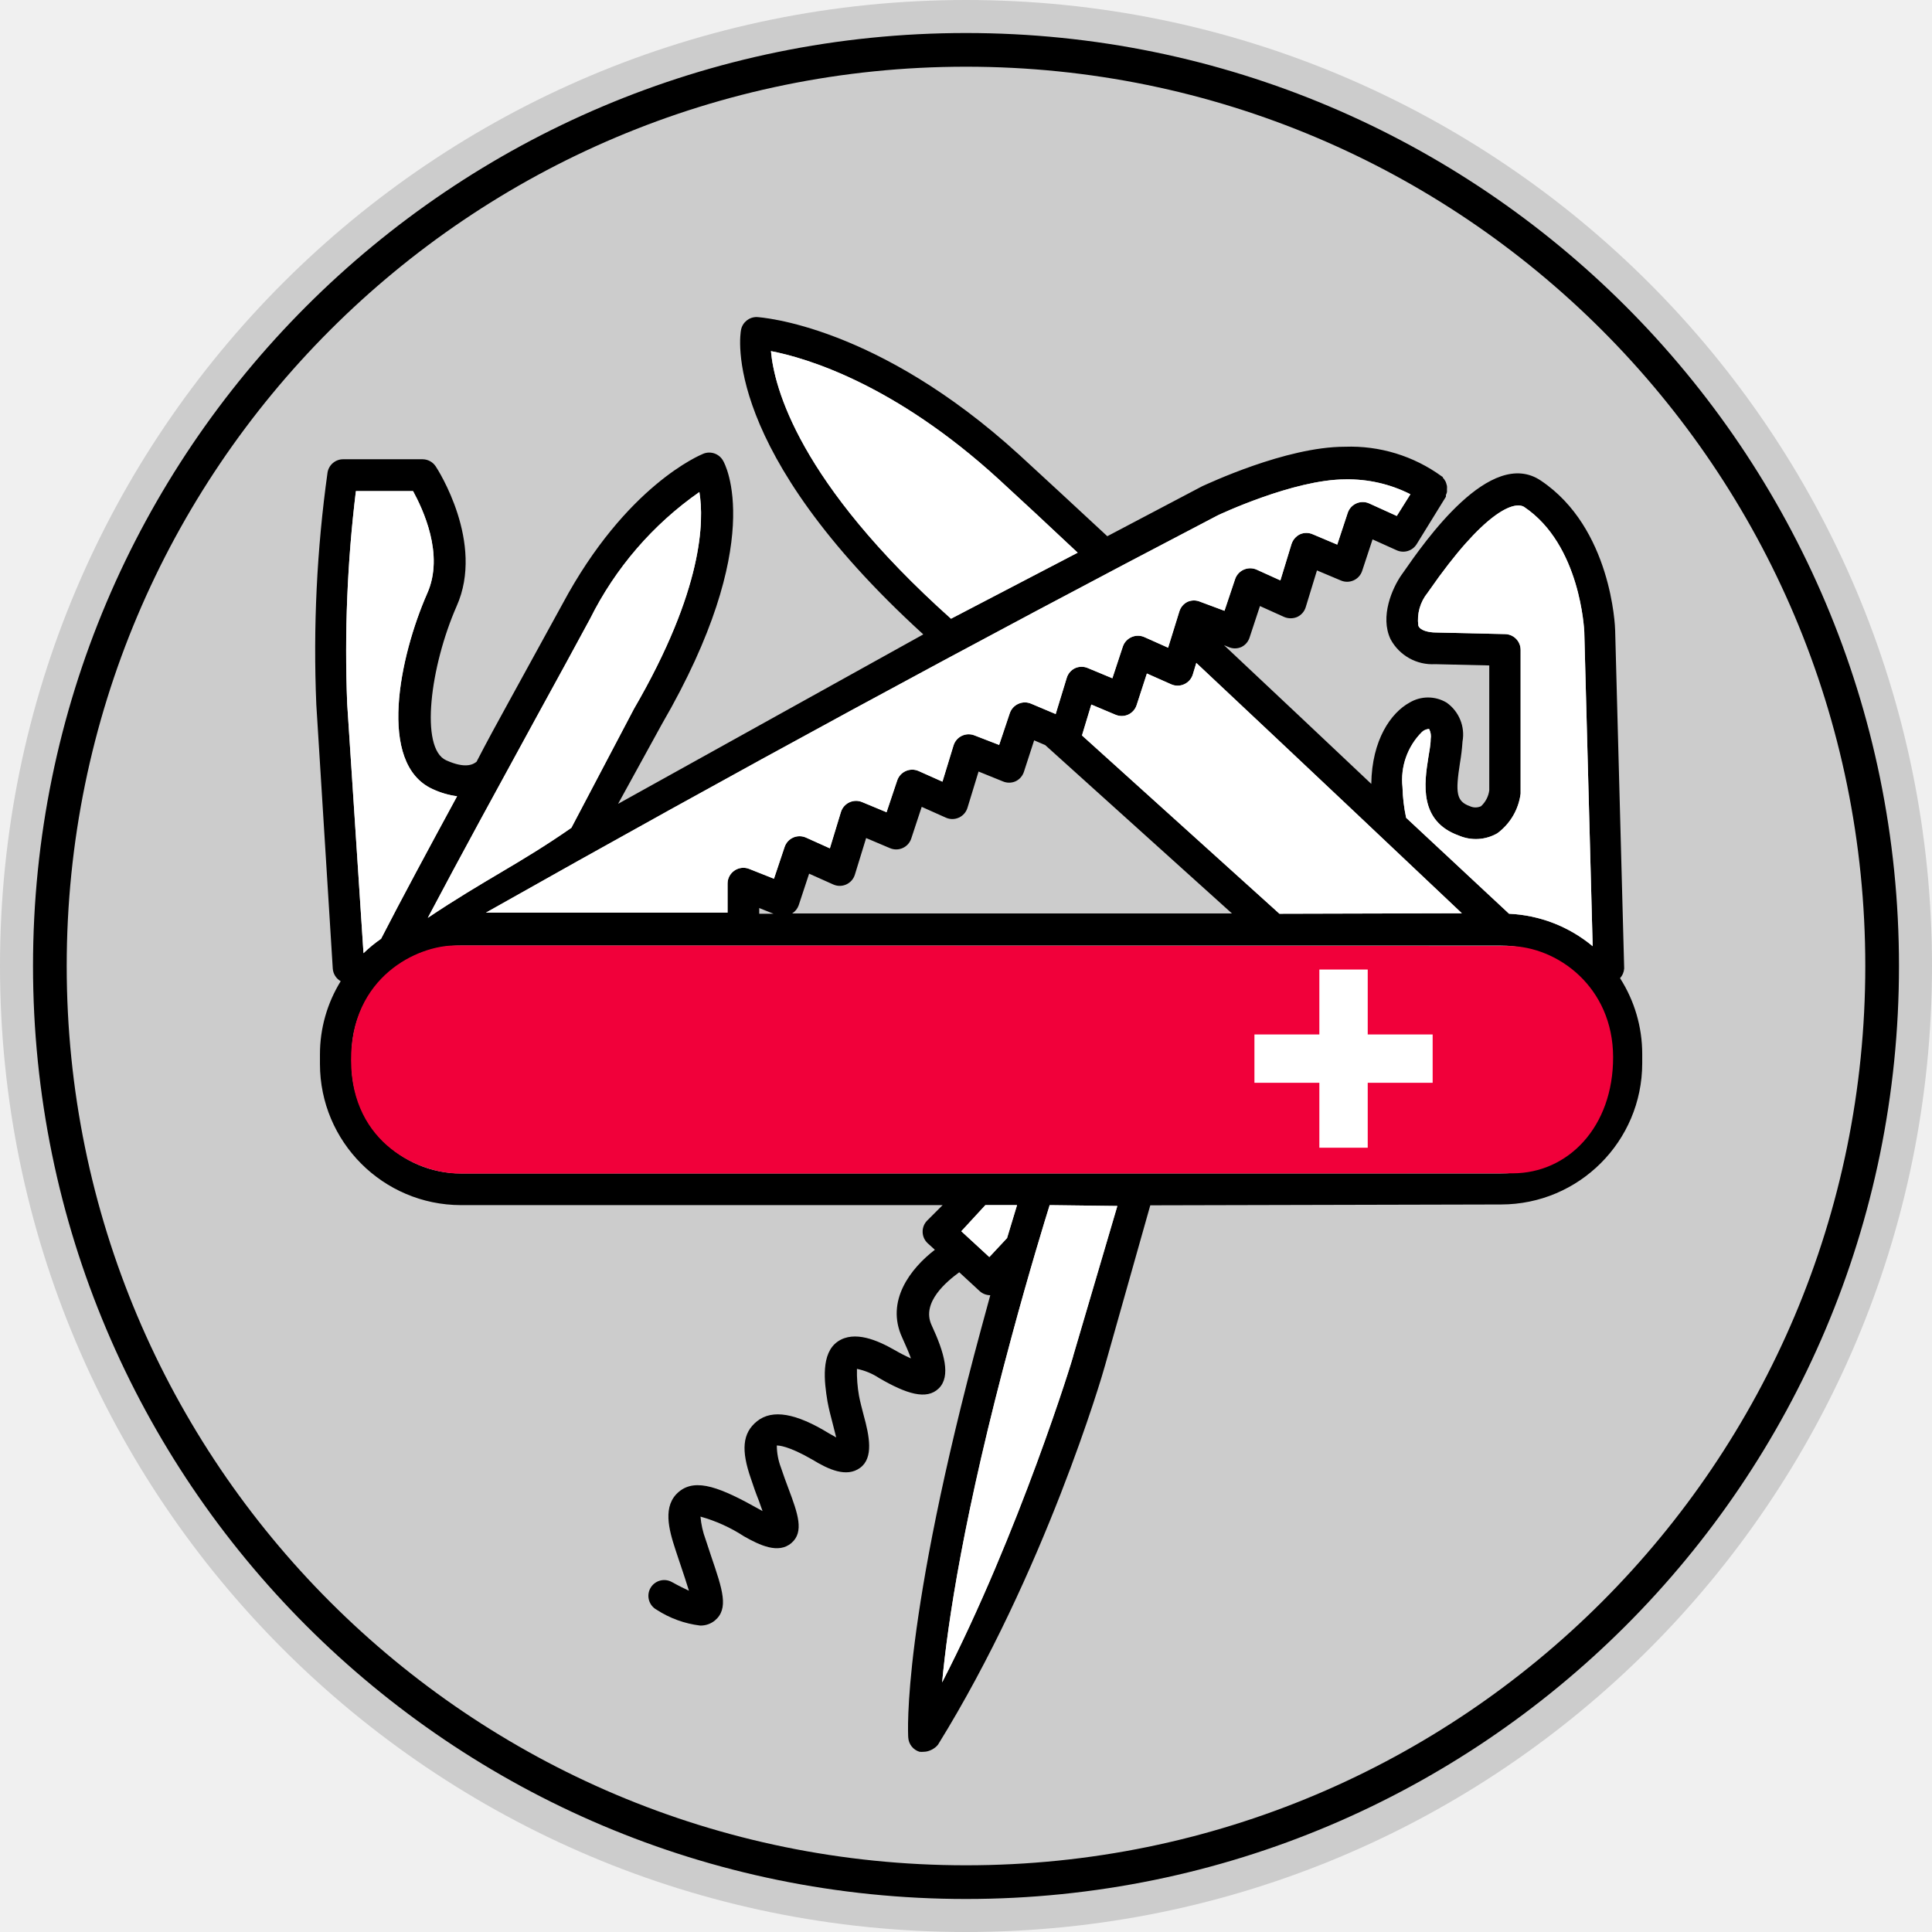
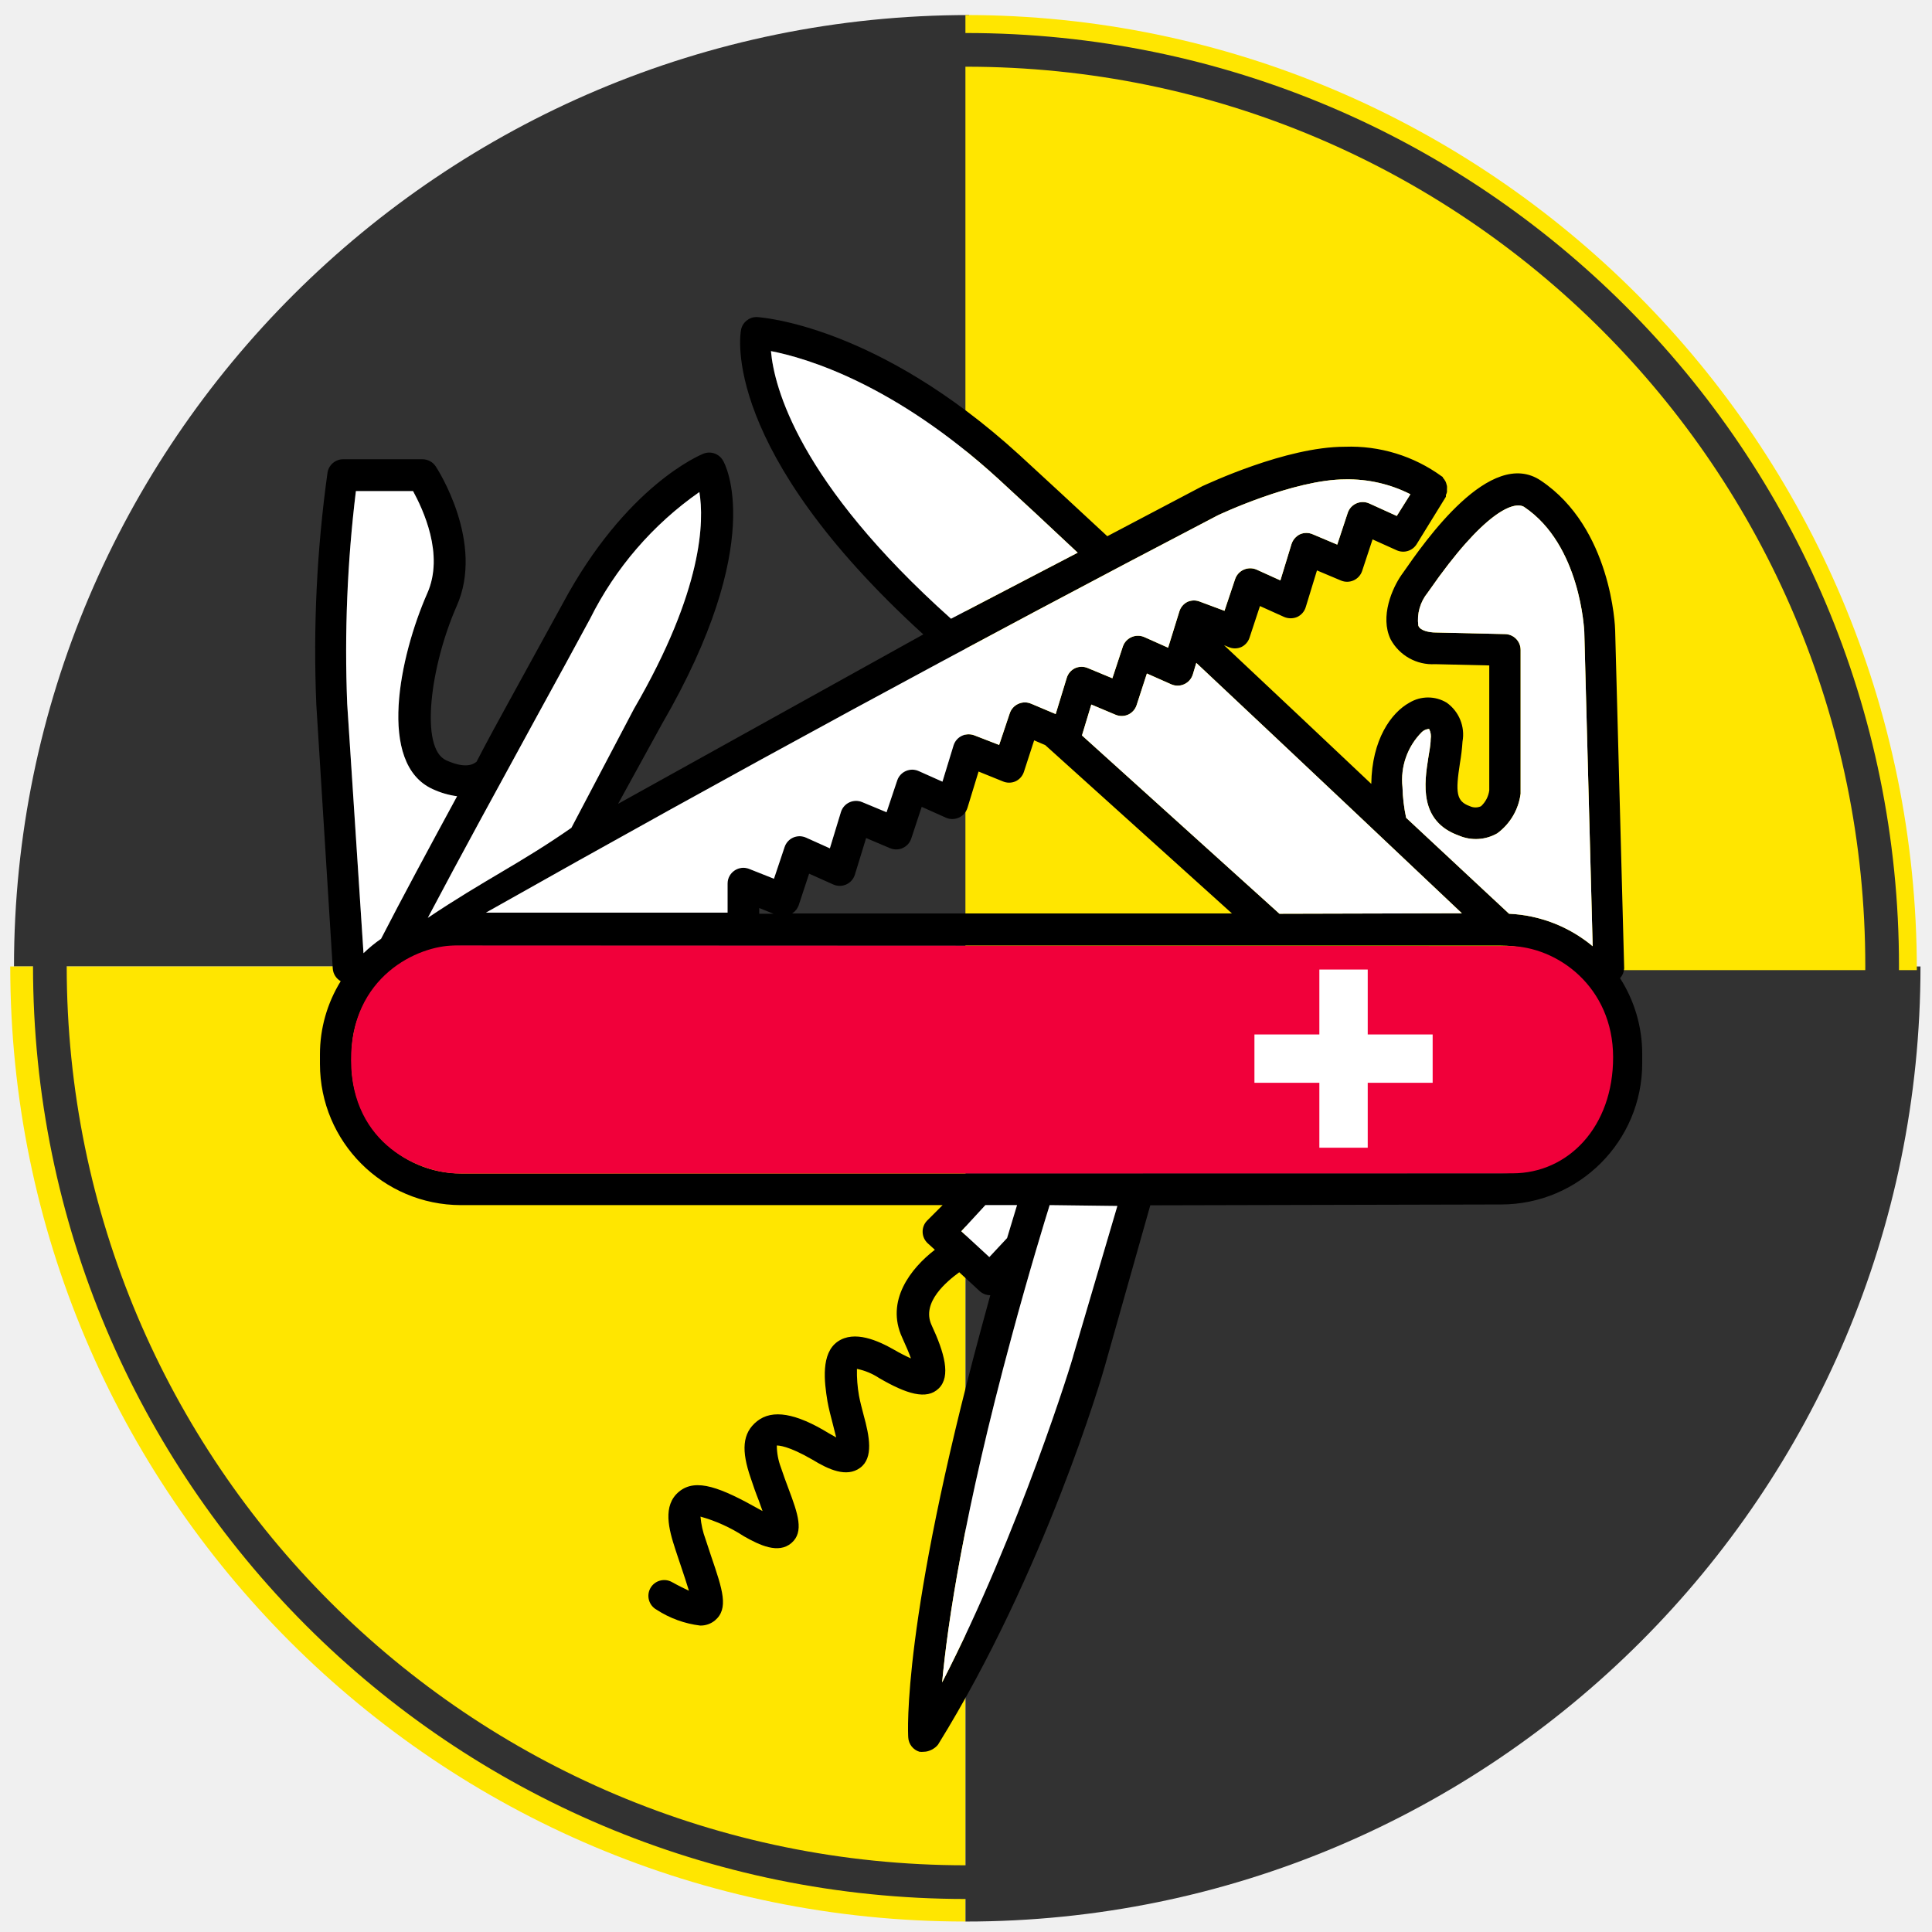
<svg xmlns="http://www.w3.org/2000/svg" data-name="Layer 1" viewBox="0 0 114.694 114.694" x="0px" y="0px" version="1.1" id="svg16" width="114.694" height="114.694">
  <defs id="defs20" />
-   <circle style="fill:#cccccc;fill-opacity:1;stroke:none;stroke-width:2;stroke-miterlimit:4;stroke-dasharray:none;stroke-opacity:1" id="circle" cx="57.347" cy="57.347" r="57.347" />
+   <g id="test-symbol" transform="matrix(6.016363,0,0,6.016363,-192.4266,-123.8617)">
+     <g id="black">
+       <path id="bottom-right" d="m 41.51,39.548 c 5.203,0 9.424,-4.221 9.424,-9.424 h -9.424 z" style="fill:#323232;fill-opacity:1;stroke:none;stroke-width:0.364;stroke-opacity:1" />
+       <path id="top-left" d="m 32.122,30.124 h 9.424 v -9.388 c -5.203,0 -9.424,4.221 -9.424,9.388 z" style="fill:#323232;fill-opacity:1;stroke-width:0.364" />
+     </g>
+     <g id="yellow" transform="translate(-38.75503,-1.470221)">
+       <path id="bottom-left" d="m 70.84,31.594 c 0,5.203 4.221,9.424 9.424,9.424 v -9.424 z" style="fill:#ffe600;fill-opacity:1;stroke:none;stroke-width:0.364;stroke-opacity:1" />
+       <path id="top-right" d="m 80.265,22.206 v 9.424 h 9.388 c 0,-5.203 -4.221,-9.424 -9.388,-9.424 z" style="fill:#ffe600;fill-opacity:1;stroke-width:0.364" />
+     </g>
+   </g>
  <g id="g842" transform="matrix(0.940096,0,0,0.940096,4.818328,6.378786)" style="stroke-width:1.064">
    <text x="13.075" y="79.742" fill="#000000" font-size="2.068px" font-weight="bold" font-family="'Helvetica Neue', Helvetica, Arial-Unicode, Arial, Sans-serif" id="copyright" style="fill:#000000;fill-opacity:0;stroke-width:1.064">Created by MikeNakis; based on work by Mariah Gardziola from the Noun Project.</text>
    <path d="m 97.439,54.376 -0.57,-21.34 c 0,-0.26 -0.24,-6.49 -4.69,-9.47 -3.18,-2.15 -7.33,3.84 -8.7,5.81 l -0.1,0.14 c -0.58,0.83 -1.38,2.63 -0.69,4.07 0.553,1.024 1.648,1.636 2.81,1.57 l 3.42,0.08 v 7.89 c -0.051,0.384 -0.235,0.738 -0.52,1 -0.222,0.103 -0.478,0.103 -0.7,0 -0.87,-0.31 -0.92,-0.86 -0.63,-2.73 0.077,-0.447 0.131,-0.897 0.16,-1.35 0.173,-0.945 -0.217,-1.904 -1,-2.46 -0.723,-0.435 -1.627,-0.435 -2.35,0 -1.16,0.64 -2.37,2.33 -2.41,5.13 -2.84,-2.69 -6.09,-5.74 -9.3,-8.76 l 0.29,0.12 c 0.255,0.111 0.545,0.111 0.8,0 0.247,-0.117 0.435,-0.331 0.52,-0.59 l 0.66,-2 1.53,0.69 c 0.262,0.11 0.558,0.11 0.82,0 0.261,-0.12 0.457,-0.345 0.54,-0.62 l 0.71,-2.32 1.52,0.64 c 0.533,0.222 1.143,-0.053 1.33,-0.6 l 0.66,-2 1.53,0.69 c 0.453,0.201 0.985,0.039 1.25,-0.38 l 1.85,-3 c 0.006,-0.036 0.006,-0.074 0,-0.11 0.03,-0.06 0.054,-0.124 0.07,-0.19 0.004,-0.063 0.004,-0.127 0,-0.19 0.005,-0.063 0.005,-0.127 0,-0.19 -0.012,-0.061 -0.029,-0.121 -0.05,-0.18 -0.016,-0.061 -0.043,-0.119 -0.08,-0.17 -0.031,-0.06 -0.071,-0.114 -0.12,-0.16 0,0 0,-0.07 -0.08,-0.1 -1.773,-1.291 -3.928,-1.95 -6.12,-1.87 -3.74,0 -8.71,2.37 -9,2.49 l -6,3.16 c -2.09,-1.94 -4,-3.71 -5.56,-5.14 -9,-8.21 -16.31,-8.68 -16.57,-8.7 -0.486,-0.009 -0.908,0.333 -1,0.81 -0.06,0.31 -1.29,7.56 11.51,19.23 l -19.273,10.7 2.763,-5.03 c 6.67,-11.49 4,-16.44 3.86,-16.65 -0.248,-0.432 -0.777,-0.616 -1.24,-0.43 -0.19,0.08 -4.88,2 -8.89,9.48 l -3.43,6.25 c -0.65,1.18 -1.34,2.44 -2,3.72 -0.21,0.17 -0.7,0.46 -1.92,-0.09 -1.68,-0.76 -1,-5.95 0.66,-9.73 1.79,-4 -1.19,-8.64 -1.32,-8.83 -0.184,-0.279 -0.495,-0.448 -0.83,-0.45 h -5 c -0.492,-0.007 -0.916,0.345 -1,0.83 -0.678,4.855 -0.915,9.762 -0.71,14.66 l 1.04,16.68 c 0.026,0.33 0.213,0.626 0.5,0.79 -0.857,1.389 -1.311,2.988 -1.31,4.62 v 0.61 c 0.005,4.915 3.985,8.899 8.9,8.91 h 30.42 l -1,1 c -0.372,0.406 -0.345,1.037 0.06,1.41 l 0.45,0.41 c -1.51,1.16 -3.14,3.22 -2.06,5.55 0.27,0.59 0.44,1 0.55,1.31 -0.366,-0.164 -0.723,-0.348 -1.07,-0.55 -1,-0.57 -2.5,-1.25 -3.56,-0.51 -1.06,0.74 -0.85,2.52 -0.64,3.78 0.08,0.45 0.21,0.94 0.33,1.4 0.06,0.25 0.15,0.58 0.22,0.87 l -0.46,-0.26 c -2.09,-1.28 -3.57,-1.53 -4.53,-0.77 -0.96,0.76 -1,1.88 -0.41,3.59 0.16,0.49 0.34,1 0.51,1.42 0.07,0.21 0.16,0.44 0.24,0.67 l -0.2,-0.11 c -2.42,-1.36 -4,-2 -5.07,-1.12 -1.07,0.88 -0.65,2.39 -0.23,3.67 0.12,0.38 0.25,0.74 0.36,1.08 0.17,0.51 0.36,1.07 0.49,1.51 -0.26,-0.12 -0.61,-0.29 -1.08,-0.55 -0.486,-0.267 -1.096,-0.087 -1.36,0.4 -0.26,0.484 -0.081,1.086 0.4,1.35 0.828,0.539 1.769,0.881 2.75,1 0.338,0.007 0.668,-0.106 0.93,-0.32 0.89,-0.75 0.49,-1.93 -0.24,-4.07 l -0.35,-1.06 c -0.172,-0.46 -0.279,-0.941 -0.32,-1.43 0.971,0.271 1.895,0.689 2.74,1.24 1,0.57 2.18,1.13 3,0.43 0.82,-0.7 0.41,-1.86 -0.18,-3.43 -0.16,-0.43 -0.33,-0.88 -0.48,-1.34 -0.169,-0.444 -0.257,-0.915 -0.26,-1.39 0.1,0 0.71,0 2.26,0.9 1,0.61 2.14,1.14 3,0.51 0.86,-0.63 0.59,-2 0.22,-3.34 -0.11,-0.42 -0.22,-0.84 -0.29,-1.21 -0.099,-0.561 -0.143,-1.13 -0.13,-1.7 0.499,0.102 0.975,0.299 1.4,0.58 1.72,1 3,1.41 3.77,0.65 0.77,-0.76 0.36,-2.24 -0.46,-4 -0.66,-1.44 1,-2.78 1.75,-3.33 l 1.29,1.19 c 0.183,0.167 0.422,0.259 0.67,0.26 -0.19,0.68 -0.38,1.39 -0.58,2.13 -5,18.48 -4.62,25.51 -4.6,25.8 0.024,0.419 0.308,0.779 0.71,0.9 0.093,0.01 0.187,0.01 0.28,0 0.315,0 0.703,-0.201 0.892,-0.453 6.731,-10.869 10.395,-23.365 10.545,-23.945 l 2.857,-10.11 22.155,-0.053 c 4.919,-0.005 8.904,-3.991 8.91,-8.91 v -0.61 c -0.002,-1.691 -0.488,-3.346 -1.4,-4.77 0.154,-0.168 0.245,-0.383 0.26,-0.61 z m -14,-11.46 c -0.138,-1.286 0.314,-2.566 1.23,-3.48 0.123,-0.114 0.282,-0.181 0.45,-0.19 0.103,0.196 0.139,0.421 0.1,0.64 0,0.38 -0.09,0.78 -0.15,1.18 -0.25,1.59 -0.61,4 1.92,4.91 0.79,0.342 1.695,0.29 2.44,-0.14 0.81,-0.599 1.341,-1.501 1.47,-2.5 v -9.08 c 0,-0.552 -0.448,-1 -1,-1 l -4.36,-0.1 c -0.42,0 -1,-0.12 -1.1,-0.44 -0.096,-0.737 0.113,-1.481 0.58,-2.06 l 0.1,-0.14 c 3.47,-5 5.37,-5.68 6,-5.29 3.58,2.4 3.79,7.81 3.8,7.87 l 0.53,19.87 c -1.489,-1.242 -3.343,-1.962 -5.28,-2.05 l -6.5,-6.06 c -0.136,-0.638 -0.213,-1.288 -0.23,-1.94 z m -7.77,8 -12.47,-11.26 0.59,-1.95 1.52,0.64 c 0.255,0.111 0.545,0.111 0.8,0 0.256,-0.115 0.452,-0.333 0.54,-0.6 l 0.65,-2 1.53,0.68 c 0.261,0.117 0.559,0.117 0.82,0 0.264,-0.117 0.465,-0.344 0.55,-0.62 l 0.22,-0.73 c 6.67,6.26 13.58,12.79 16.77,15.81 z m -32.85,0 v -0.36 l 0.9,0.36 z m 18.06,-10.65 11.79,10.63 h -27.77 c 0.19,-0.119 0.334,-0.299 0.41,-0.51 l 0.66,-2 1.52,0.68 c 0.55,0.25 1.194,-0.042 1.37,-0.62 l 0.71,-2.31 1.51,0.64 c 0.539,0.228 1.158,-0.054 1.34,-0.61 l 0.66,-2 1.52,0.68 c 0.55,0.25 1.194,-0.042 1.37,-0.62 l 0.7,-2.29 1.53,0.62 c 0.255,0.111 0.545,0.111 0.8,0 0.25,-0.115 0.442,-0.329 0.53,-0.59 l 0.65,-2 z m 10.9,-14.51 c 0,0 4.78,-2.27 8.06,-2.27 1.423,-0.026 2.831,0.296 4.1,0.94 l -0.86,1.37 -1.74,-0.79 c -0.542,-0.243 -1.175,0.036 -1.36,0.6 l -0.66,2 -1.54,-0.65 c -0.261,-0.117 -0.559,-0.117 -0.82,0 -0.253,0.127 -0.444,0.35 -0.53,0.62 l -0.7,2.29 -1.5,-0.68 c -0.258,-0.114 -0.552,-0.114 -0.81,0 -0.26,0.113 -0.46,0.331 -0.55,0.6 l -0.67,2 -1.53,-0.57 c -0.255,-0.111 -0.545,-0.111 -0.8,0 -0.251,0.122 -0.439,0.343 -0.52,0.61 l -0.71,2.29 -1.5,-0.67 c -0.258,-0.114 -0.552,-0.114 -0.81,0 -0.26,0.113 -0.46,0.331 -0.55,0.6 l -0.66,2 -1.54,-0.64 c -0.258,-0.114 -0.552,-0.114 -0.81,0 -0.255,0.12 -0.447,0.341 -0.53,0.61 l -0.7,2.29 -1.54,-0.65 c -0.258,-0.114 -0.552,-0.114 -0.81,0 -0.26,0.113 -0.46,0.331 -0.55,0.6 l -0.67,2 -1.55,-0.6 c -0.542,-0.219 -1.156,0.071 -1.33,0.63 l -0.7,2.29 -1.5,-0.67 c -0.542,-0.243 -1.175,0.036 -1.36,0.6 l -0.67,2 -1.54,-0.64 c -0.542,-0.227 -1.162,0.06 -1.34,0.62 l -0.7,2.3 -1.51,-0.68 c -0.258,-0.114 -0.552,-0.114 -0.81,0 -0.256,0.115 -0.452,0.333 -0.54,0.6 l -0.67,2 -1.56,-0.62 c -0.657,-0.262 -1.371,0.223 -1.37,0.93 v 1.83 H 25.56 c 15.724,-8.875 30.642,-16.962 46.218,-25.09 z m -28.22,-10.37 c 2.23,0.43 7.79,2.07 14.37,8.08 1.43,1.31 3.15,2.91 5,4.65 l -8,4.17 c -9.64,-8.63 -11.17,-14.63 -11.37,-16.9 z m -14.84,23.17 c 1.33,-2.42 2.53,-4.62 3.42,-6.27 1.595,-3.202 3.967,-5.952 6.9,-8 0.3,1.8 0.26,6.14 -4.13,13.69 l -3.953,7.514 c -3.239,2.256 -5.477,3.277 -9.067,5.686 2.02,-3.83 4.64,-8.61 6.83,-12.62 z m -11.37,-14.33 h 3.61 c 0.6,1.11 2,4 0.89,6.47 -1.74,3.96 -3.18,10.75 0.35,12.35 0.488,0.227 1.007,0.379 1.54,0.45 -1.77,3.26 -3.51,6.49 -4.8,9 -0.394,0.273 -0.765,0.578 -1.11,0.91 l -1.03,-15.75 c -0.178,-4.484 0.006,-8.975 0.55,-13.43 z m 40,48.37 -1.77,-1.63 1.52,-1.65 h 2 c -0.15,0.49 -0.37,1.21 -0.63,2.08 z m 5.315,6.178 c 0,0.13 -3.434,11.251 -8.295,20.682 0.34,-3.69 1.36,-10.64 4.38,-21.8 1.11,-4.13 2.16,-7.54 2.41,-8.34 l 4.275,0.053 z M 96.609,60.406 c -0.005,3.826 -3.114,6.921 -6.94,6.91 h -65.69 c -3.812,-0.005 -6.9,-3.098 -6.9,-6.91 v -0.61 c -0.001,-2.324 1.173,-4.491 3.12,-5.76 v 0 c 1.113,-0.725 2.412,-1.11 3.74,-1.11 h 65.73 c 3.81,0.005 6.899,3.09 6.91,6.9 z" id="outline" style="stroke-width:1.064" />
    <path d="m 17.044,60.188 c 0.029,5.323 4.393,7.134 6.839,7.133 l 66.509,-0.013 c 3.51,-6.97e-4 6.359,-2.934 6.348,-7.348 -0.011,-4.414 -3.504,-6.987 -6.606,-7.009 l -66.548,-0.029 c -2.318,0.002 -6.572,1.942 -6.543,7.266 z" id="red-fill" style="fill:#f1003a;fill-opacity:1;stroke-width:1.064" />
    <path d="m 81.244,54.439 v 2.05 2.05 h 2.05 2.05 v 1.526 1.526 h -2.05 -2.05 v 2.05 2.05 h -1.527 -1.527 v -2.05 -2.05 h -2.05 -2.05 v -1.526 -1.526 h 2.05 2.05 v -2.05 -2.05 h 1.527 z" id="cross" style="fill:#ffffff;fill-opacity:1;stroke:none;stroke-width:1.064;stroke-opacity:1" />
    <path d="m 83.439,42.916 c -0.138,-1.286 0.314,-2.566 1.23,-3.48 0.123,-0.114 0.282,-0.181 0.45,-0.19 0.103,0.196 0.139,0.421 0.1,0.64 0,0.38 -0.09,0.78 -0.15,1.18 -0.25,1.59 -0.61,4 1.92,4.91 0.79,0.342 1.695,0.29 2.44,-0.14 0.81,-0.599 1.341,-1.501 1.47,-2.5 v -9.08 c 0,-0.552 -0.448,-1 -1,-1 l -4.36,-0.1 c -0.42,0 -1,-0.12 -1.1,-0.44 -0.096,-0.737 0.113,-1.481 0.58,-2.06 l 0.1,-0.14 c 3.47,-5 5.37,-5.68 6,-5.29 3.58,2.4 3.79,7.81 3.8,7.87 l 0.53,19.87 c -1.489,-1.242 -3.343,-1.962 -5.28,-2.05 l -6.5,-6.06 c -0.136,-0.638 -0.213,-1.288 -0.23,-1.94 z m -7.77,8 -12.47,-11.26 0.59,-1.95 1.52,0.64 c 0.255,0.111 0.545,0.111 0.8,0 0.256,-0.115 0.452,-0.333 0.54,-0.6 l 0.65,-2 1.53,0.68 c 0.261,0.117 0.559,0.117 0.82,0 0.264,-0.117 0.465,-0.344 0.55,-0.62 l 0.22,-0.73 c 6.67,6.26 13.58,12.79 16.77,15.81 z m -3.89,-25.16 c 0,0 4.78,-2.27 8.06,-2.27 1.423,-0.026 2.831,0.296 4.1,0.94 l -0.86,1.37 -1.74,-0.79 c -0.542,-0.243 -1.175,0.036 -1.36,0.6 l -0.66,2 -1.54,-0.65 c -0.261,-0.117 -0.559,-0.117 -0.82,0 -0.253,0.127 -0.444,0.35 -0.53,0.62 l -0.7,2.29 -1.5,-0.68 c -0.258,-0.114 -0.552,-0.114 -0.81,0 -0.26,0.113 -0.46,0.331 -0.55,0.6 l -0.67,2 -1.53,-0.57 c -0.255,-0.111 -0.545,-0.111 -0.8,0 -0.251,0.122 -0.439,0.343 -0.52,0.61 l -0.71,2.29 -1.5,-0.67 c -0.258,-0.114 -0.552,-0.114 -0.81,0 -0.26,0.113 -0.46,0.331 -0.55,0.6 l -0.66,2 -1.54,-0.64 c -0.258,-0.114 -0.552,-0.114 -0.81,0 -0.255,0.12 -0.447,0.341 -0.53,0.61 l -0.7,2.29 -1.54,-0.65 c -0.258,-0.114 -0.552,-0.114 -0.81,0 -0.26,0.113 -0.46,0.331 -0.55,0.6 l -0.67,2 -1.55,-0.6 c -0.542,-0.219 -1.156,0.071 -1.33,0.63 l -0.7,2.29 -1.5,-0.67 c -0.542,-0.243 -1.175,0.036 -1.36,0.6 l -0.67,2 -1.54,-0.64 c -0.542,-0.227 -1.162,0.06 -1.34,0.62 l -0.7,2.3 -1.51,-0.68 c -0.258,-0.114 -0.552,-0.114 -0.81,0 -0.256,0.115 -0.452,0.333 -0.54,0.6 l -0.67,2 -1.56,-0.62 c -0.657,-0.262 -1.371,0.223 -1.37,0.93 v 1.83 h -15.258 c 15.724,-8.875 30.642,-16.962 46.218,-25.09 z m -28.22,-10.37 c 2.23,0.43 7.79,2.07 14.37,8.08 1.43,1.31 3.15,2.91 5,4.65 l -8,4.17 c -9.64,-8.63 -11.17,-14.63 -11.37,-16.9 z m -14.84,23.17 c 1.33,-2.42 2.53,-4.62 3.42,-6.27 1.595,-3.202 3.967,-5.952 6.9,-8 0.3,1.8 0.26,6.14 -4.13,13.69 l -3.953,7.514 c -3.239,2.256 -5.477,3.277 -9.067,5.686 2.02,-3.83 4.64,-8.61 6.83,-12.62 z m -11.37,-14.33 h 3.61 c 0.6,1.11 2,4 0.89,6.47 -1.74,3.96 -3.18,10.75 0.35,12.35 0.488,0.227 1.007,0.379 1.54,0.45 -1.77,3.26 -3.51,6.49 -4.8,9 -0.394,0.273 -0.765,0.578 -1.11,0.91 l -1.03,-15.75 c -0.178,-4.484 0.006,-8.975 0.55,-13.43 z m 40,48.37 -1.77,-1.63 1.52,-1.65 h 2 c -0.15,0.49 -0.37,1.21 -0.63,2.08 z m 5.315,6.178 c 0,0.13 -3.434,11.251 -8.295,20.682 0.34,-3.69 1.36,-10.64 4.38,-21.8 1.11,-4.13 2.16,-7.54 2.41,-8.34 l 4.275,0.053 z" id="white-fill" style="fill:#ffffff;fill-opacity:1;stroke-width:1.064" />
  </g>
-   <circle style="opacity:1;fill:none;fill-opacity:1;stroke:#000000;stroke-width:2;stroke-miterlimit:4;stroke-dasharray:none" id="path835" cx="57.347" cy="57.347" r="54.387" />
+   <circle style="opacity:1;fill:none;fill-opacity:1;stroke:#323232;stroke-width:2;stroke-miterlimit:4;stroke-dasharray:none;stroke-opacity:1" id="path835" cx="57.347" cy="57.347" r="54.387" />
</svg>
